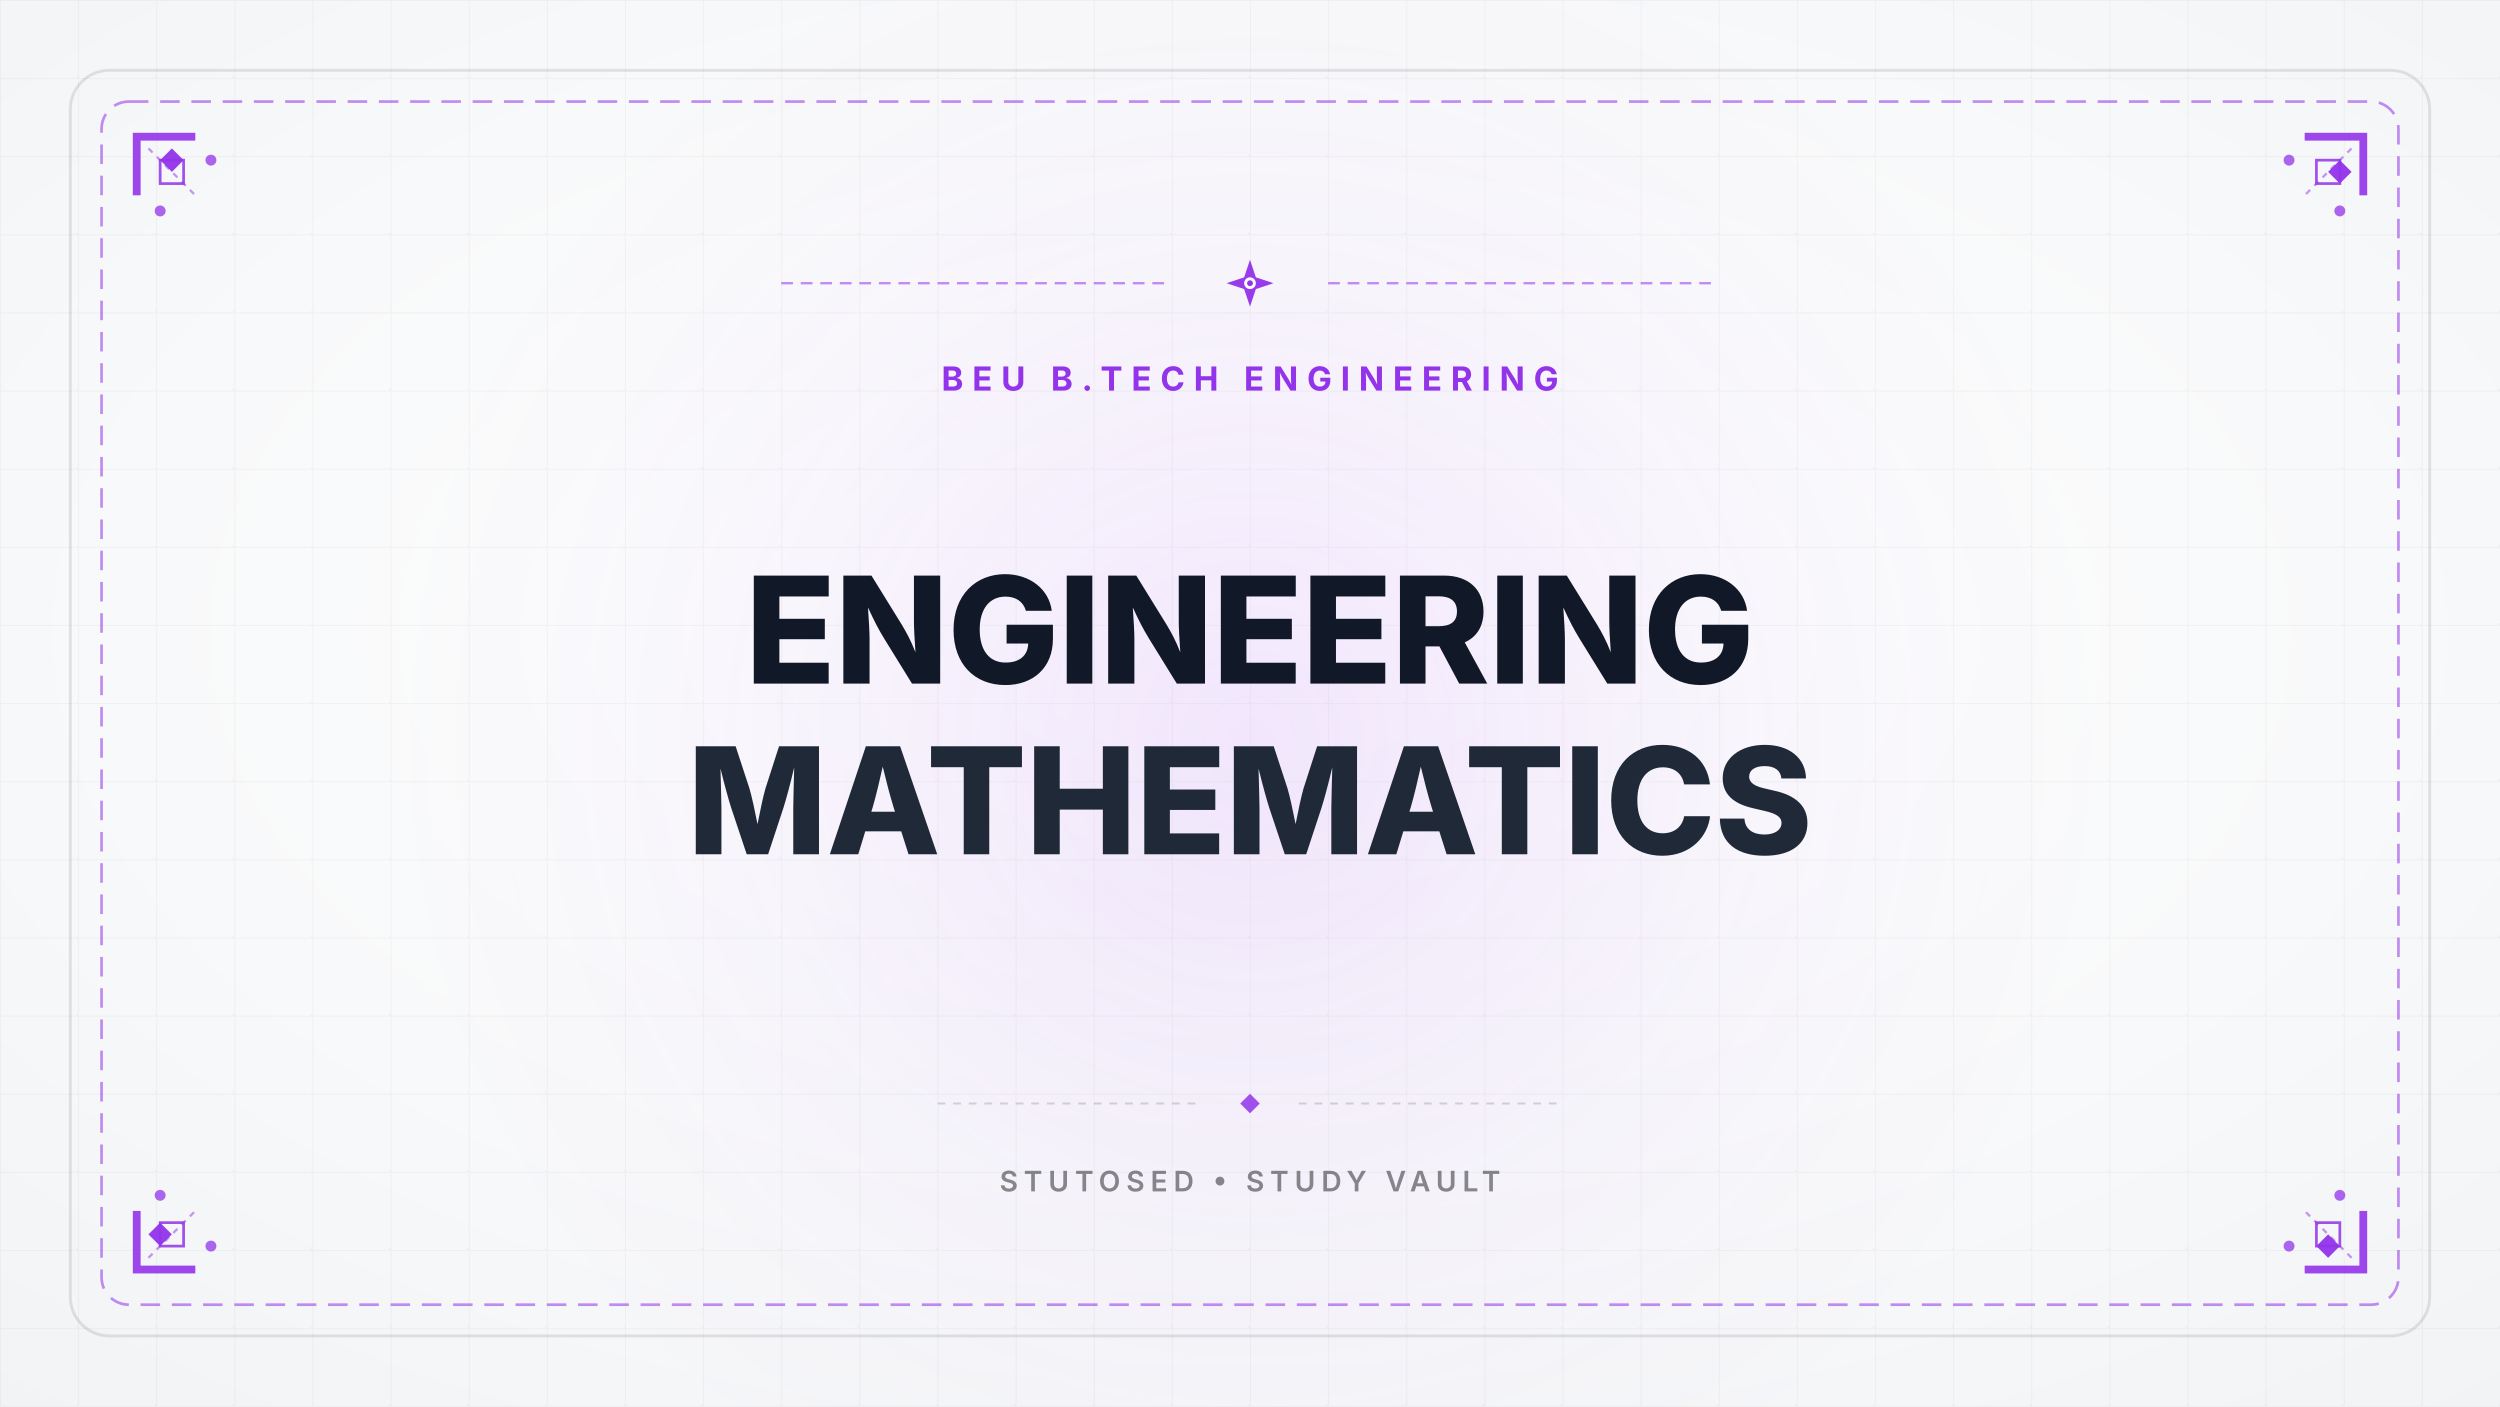
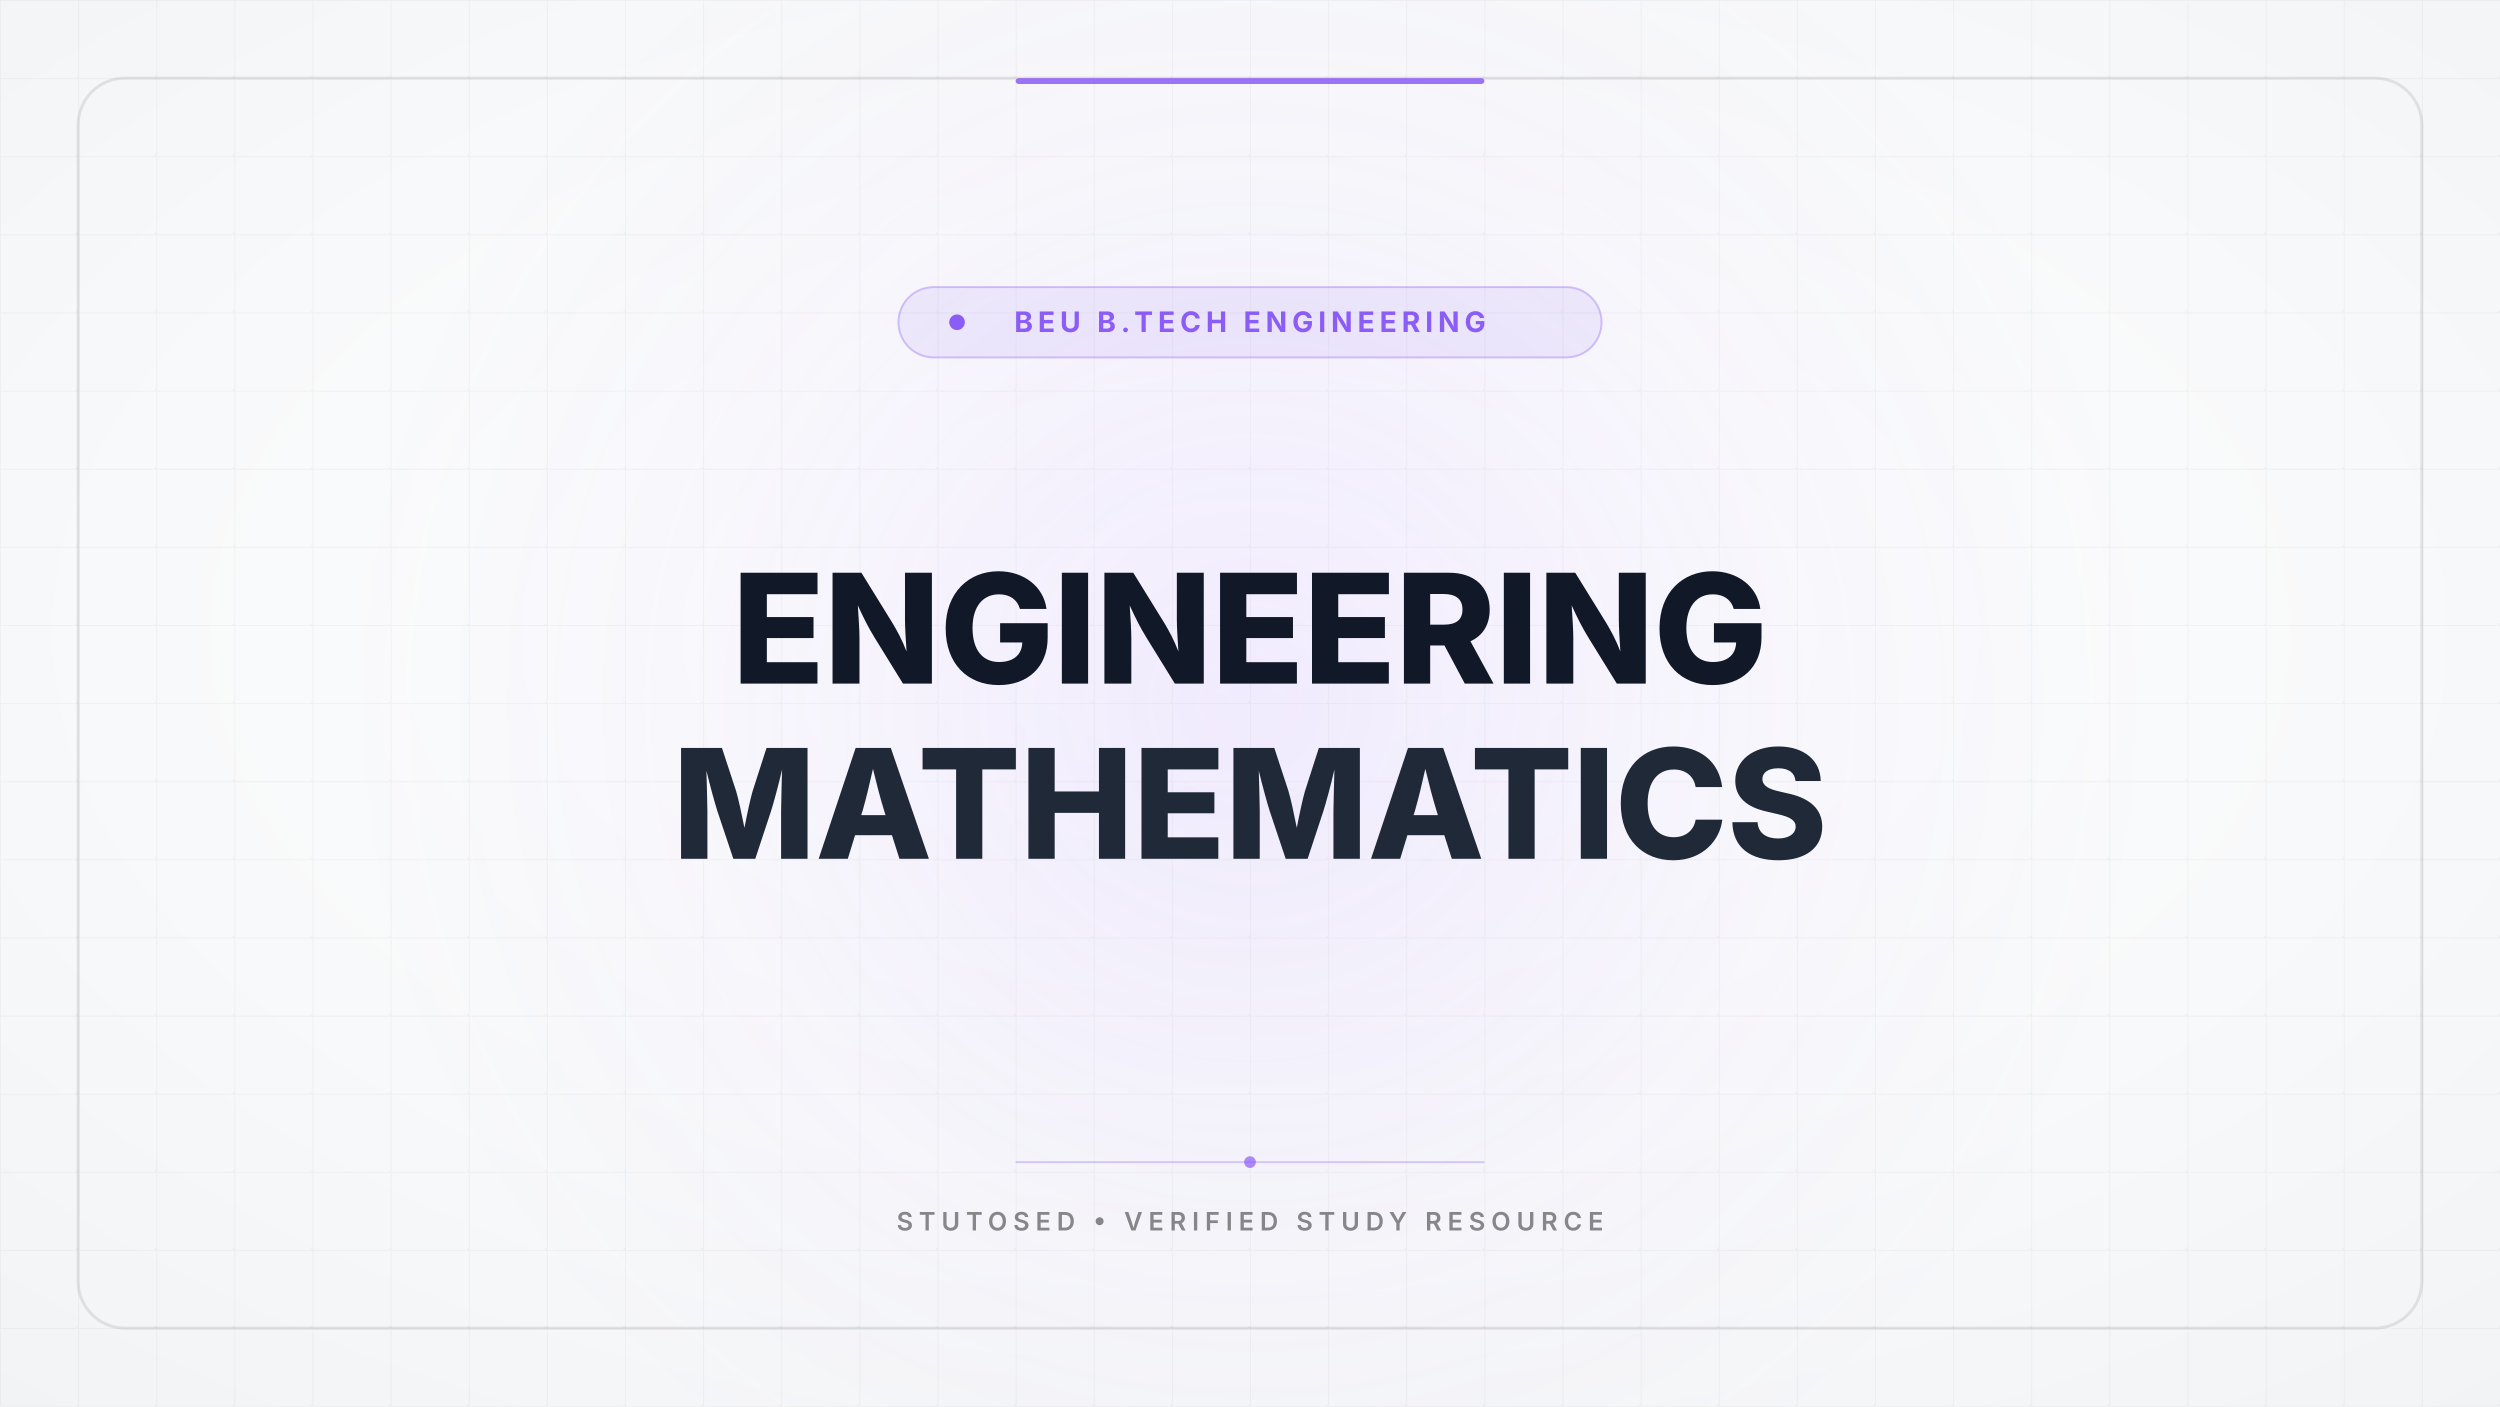
<svg xmlns="http://www.w3.org/2000/svg" viewBox="0 0 1280 720" width="1280" height="720">
  <defs>
    <radialGradient id="bg-grad" cx="50%" cy="45%" r="75%">
      <stop offset="0%" stop-color="#FFFFFF" />
      <stop offset="60%" stop-color="#F8F9FA" />
      <stop offset="100%" stop-color="#F1F3F5" />
    </radialGradient>
    <radialGradient id="accent-glow-rad" cx="50%" cy="50%" r="50%">
-       <stop offset="0%" stop-color="#9333ea" stop-opacity="0.12" />
-       <stop offset="60%" stop-color="#9333ea" stop-opacity="0.03" />
-       <stop offset="100%" stop-color="#9333ea" stop-opacity="0" />
+       <stop offset="0%" stop-color="#8b5cf6" stop-opacity="0.12" />
+       <stop offset="60%" stop-color="#8b5cf6" stop-opacity="0.03" />
+       <stop offset="100%" stop-color="#8b5cf6" stop-opacity="0" />
    </radialGradient>
+     <filter id="shadow" x="-10%" y="-10%" width="120%" height="120%">
+       <feDropShadow dx="0" dy="6" stdDeviation="12" flood-color="#000000" flood-opacity="0.75" />
+     </filter>
    <pattern id="grid-pattern" width="40" height="40" patternUnits="userSpaceOnUse">
      <path d="M 40 0 L 0 0 0 40" fill="none" stroke="rgba(0,0,0,0.035)" stroke-width="1" />
      <circle cx="40" cy="40" r="1" fill="rgba(0,0,0,0.035)" />
    </pattern>
  </defs>
  <rect width="1280" height="720" fill="url(#bg-grad)" />
  <rect width="1280" height="720" fill="url(#grid-pattern)" />
-   <circle cx="640" cy="380" r="440" fill="url(#accent-glow-rad)" />
-   <rect x="36" y="36" width="1208" height="648" rx="20" fill="none" stroke="rgba(0,0,0,0.1)" stroke-width="1.5" />
-   <rect x="52" y="52" width="1176" height="616" rx="14" fill="none" stroke="#9333ea" stroke-width="1.4" stroke-dasharray="10 6" opacity="0.55" />
-   <g transform="translate(68, 68) rotate(0)">
-     <path d="M 0 0 L 32 0 L 32 4 L 4 4 L 4 32 L 0 32 Z" fill="#9333ea" opacity="0.9" />
-     <polygon points="14,14 26,14 26,26 14,26" fill="none" stroke="#9333ea" stroke-width="1.4" opacity="0.85" />
-     <polygon points="20,8 26,14 20,20 14,14" fill="#9333ea" opacity="0.95" />
-     <circle cx="40" cy="14" r="2.8" fill="#9333ea" opacity="0.75" />
-     <circle cx="14" cy="40" r="2.8" fill="#9333ea" opacity="0.75" />
-     <line x1="8" y1="8" x2="32" y2="32" stroke="#9333ea" stroke-width="1.2" opacity="0.5" stroke-dasharray="3,3" />
-   </g>
-   <g transform="translate(1212, 68) rotate(90)">
-     <path d="M 0 0 L 32 0 L 32 4 L 4 4 L 4 32 L 0 32 Z" fill="#9333ea" opacity="0.9" />
-     <polygon points="14,14 26,14 26,26 14,26" fill="none" stroke="#9333ea" stroke-width="1.4" opacity="0.85" />
-     <polygon points="20,8 26,14 20,20 14,14" fill="#9333ea" opacity="0.95" />
-     <circle cx="40" cy="14" r="2.8" fill="#9333ea" opacity="0.75" />
-     <circle cx="14" cy="40" r="2.8" fill="#9333ea" opacity="0.75" />
-     <line x1="8" y1="8" x2="32" y2="32" stroke="#9333ea" stroke-width="1.2" opacity="0.5" stroke-dasharray="3,3" />
-   </g>
-   <g transform="translate(1212, 652) rotate(180)">
-     <path d="M 0 0 L 32 0 L 32 4 L 4 4 L 4 32 L 0 32 Z" fill="#9333ea" opacity="0.9" />
-     <polygon points="14,14 26,14 26,26 14,26" fill="none" stroke="#9333ea" stroke-width="1.4" opacity="0.85" />
-     <polygon points="20,8 26,14 20,20 14,14" fill="#9333ea" opacity="0.95" />
-     <circle cx="40" cy="14" r="2.8" fill="#9333ea" opacity="0.75" />
-     <circle cx="14" cy="40" r="2.8" fill="#9333ea" opacity="0.75" />
-     <line x1="8" y1="8" x2="32" y2="32" stroke="#9333ea" stroke-width="1.2" opacity="0.5" stroke-dasharray="3,3" />
-   </g>
-   <g transform="translate(68, 652) rotate(270)">
-     <path d="M 0 0 L 32 0 L 32 4 L 4 4 L 4 32 L 0 32 Z" fill="#9333ea" opacity="0.9" />
-     <polygon points="14,14 26,14 26,26 14,26" fill="none" stroke="#9333ea" stroke-width="1.4" opacity="0.85" />
-     <polygon points="20,8 26,14 20,20 14,14" fill="#9333ea" opacity="0.95" />
-     <circle cx="40" cy="14" r="2.8" fill="#9333ea" opacity="0.75" />
-     <circle cx="14" cy="40" r="2.8" fill="#9333ea" opacity="0.75" />
-     <line x1="8" y1="8" x2="32" y2="32" stroke="#9333ea" stroke-width="1.2" opacity="0.5" stroke-dasharray="3,3" />
-   </g>
-   <g transform="translate(640, 145)">
-     <line x1="-240" y1="0" x2="-40" y2="0" stroke="#9333ea" stroke-width="1.2" stroke-dasharray="6 4" opacity="0.55" />
-     <polygon points="0,-12 3,-3 12,0 3,3 0,12 -3,3 -12,0 -3,-3" fill="#9333ea" opacity="0.95" />
-     <circle cx="0" cy="0" r="3" fill="#FFFFFF" />
-     <circle cx="0" cy="0" r="1.5" fill="#9333ea" />
-     <line x1="40" y1="0" x2="240" y2="0" stroke="#9333ea" stroke-width="1.2" stroke-dasharray="6 4" opacity="0.55" />
-   </g>
-   <g transform="translate(640, 200)">
-     <text x="0" y="0" text-anchor="middle" font-family="'Space Grotesk', -apple-system, system-ui, sans-serif" font-size="17" font-weight="700" letter-spacing="4.5" fill="#9333ea" text-transform="uppercase">
+   <circle cx="640" cy="360" r="460" fill="url(#accent-glow-rad)" />
+   <rect x="40" y="40" width="1200" height="640" rx="24" fill="none" stroke="rgba(0,0,0,0.09)" stroke-width="1.5" />
+   <rect x="520" y="40" width="240" height="3" rx="1.5" fill="#8b5cf6" opacity="0.85" />
+   <g transform="translate(640, 165)">
+     <rect x="-180" y="-18" width="360" height="36" rx="18" fill="#8b5cf6" fill-opacity="0.1" stroke="#8b5cf6" stroke-opacity="0.35" stroke-width="1" />
+     <circle cx="-150" cy="0" r="4" fill="#8b5cf6" />
+     <text x="0" y="5" text-anchor="middle" font-family="'Space Grotesk', -apple-system, system-ui, sans-serif" font-size="14.5" font-weight="700" letter-spacing="2.5" fill="#8b5cf6" text-transform="uppercase">
      BEU B.TECH ENGINEERING
    </text>
  </g>
  <g>
-     <text x="640" y="350" text-anchor="middle" font-family="'Space Grotesk', -apple-system, system-ui, sans-serif" font-size="76" font-weight="800" letter-spacing="-0.5" fill="#111827">ENGINEERING</text>
-     <text x="640" y="437.4" text-anchor="middle" font-family="'Space Grotesk', -apple-system, system-ui, sans-serif" font-size="76" font-weight="800" letter-spacing="-0.5" fill="#1F2937">MATHEMATICS</text>
+     <text x="640" y="350" text-anchor="middle" font-family="'Space Grotesk', -apple-system, system-ui, sans-serif" font-size="78" font-weight="800" letter-spacing="-0.5" fill="#111827">ENGINEERING</text>
+     <text x="640" y="439.7" text-anchor="middle" font-family="'Space Grotesk', -apple-system, system-ui, sans-serif" font-size="78" font-weight="800" letter-spacing="-0.5" fill="#1F2937">MATHEMATICS</text>
  </g>
-   <g transform="translate(640, 565)">
-     <line x1="-160" y1="0" x2="-25" y2="0" stroke="rgba(0,0,0,0.15)" stroke-width="1" stroke-dasharray="4 4" />
-     <polygon points="0,-5 5,0 0,5 -5,0" fill="#9333ea" opacity="0.85" />
-     <line x1="25" y1="0" x2="160" y2="0" stroke="rgba(0,0,0,0.15)" stroke-width="1" stroke-dasharray="4 4" />
+   <g transform="translate(640, 595)">
+     <line x1="-120" y1="0" x2="120" y2="0" stroke="#8b5cf6" stroke-opacity="0.3" stroke-width="1" />
+     <circle cx="0" cy="0" r="3" fill="#8b5cf6" opacity="0.7" />
  </g>
-   <g transform="translate(640, 610)">
-     <text x="0" y="0" text-anchor="middle" font-family="'Space Grotesk', -apple-system, system-ui, sans-serif" font-size="14.5" font-weight="600" letter-spacing="3" fill="rgba(0,0,0,0.45)">
-       STUTOSED • STUDY VAULT
+   <g transform="translate(640, 630)">
+     <text x="0" y="0" text-anchor="middle" font-family="'Space Grotesk', -apple-system, system-ui, sans-serif" font-size="13" font-weight="600" letter-spacing="3" fill="rgba(0,0,0,0.45)">
+       STUTOSED • VERIFIED STUDY RESOURCE
    </text>
  </g>
</svg>
